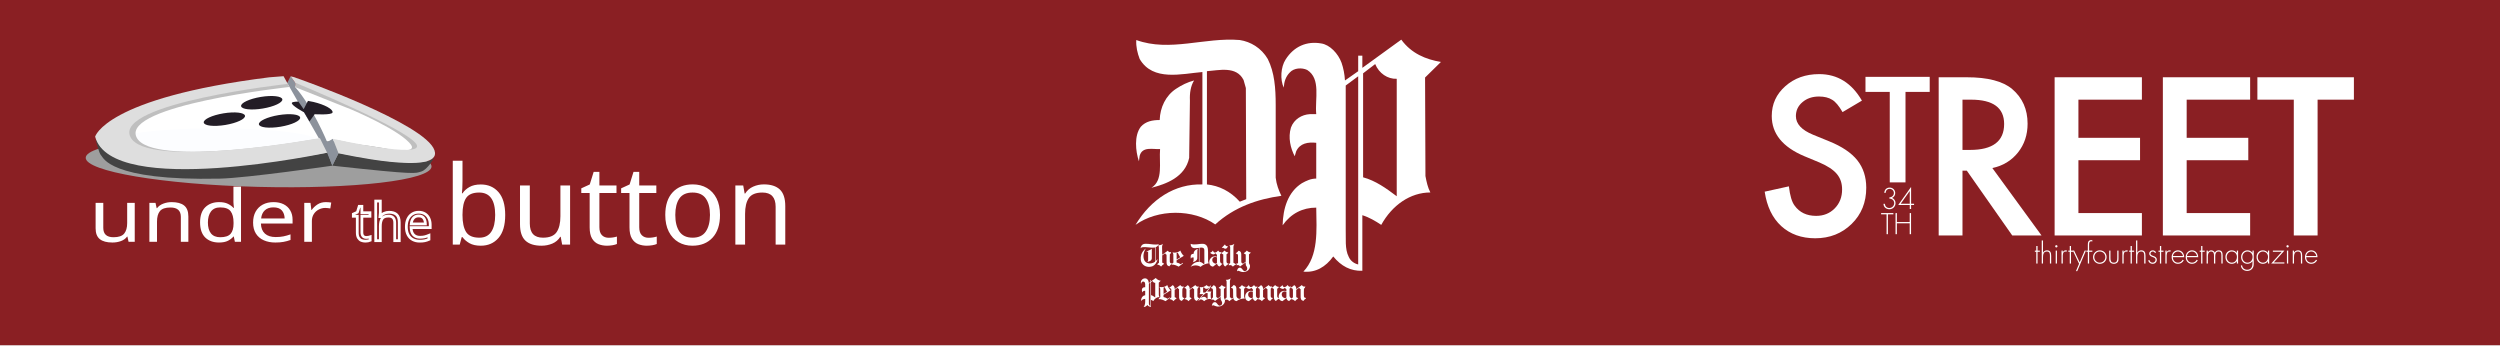
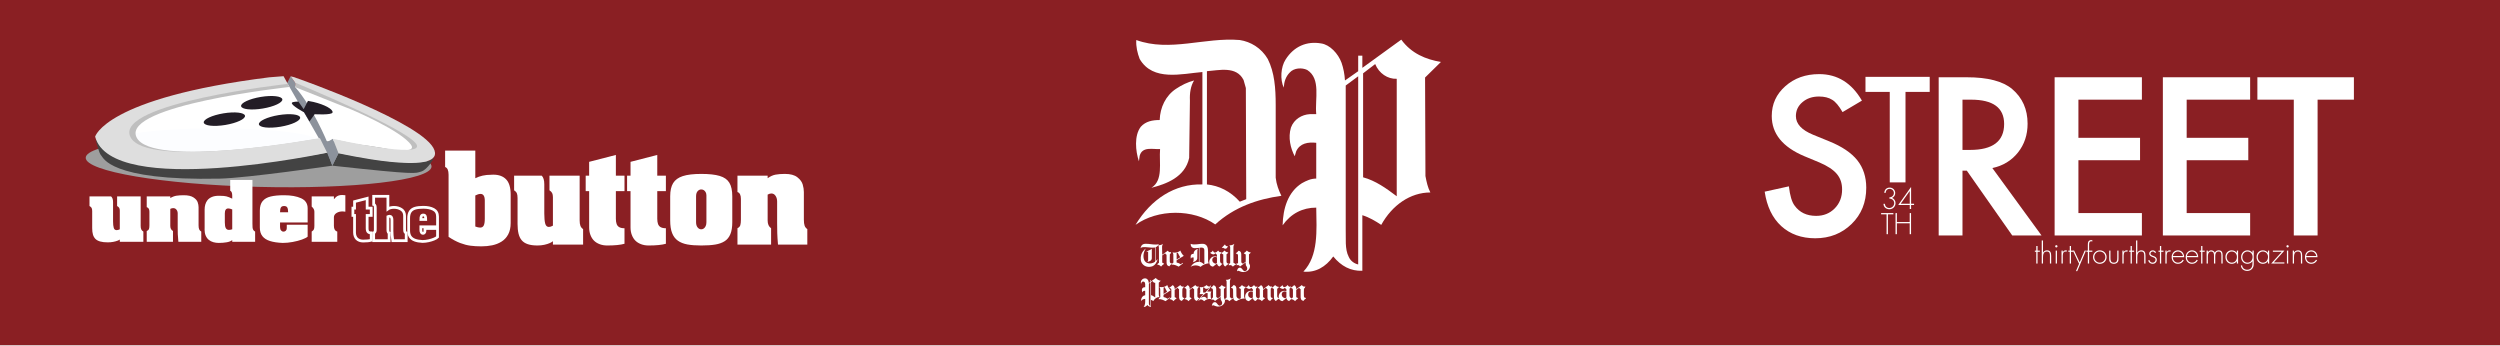
<svg xmlns="http://www.w3.org/2000/svg" xmlns:xlink="http://www.w3.org/1999/xlink" version="1.1" x="0px" y="0px" width="900px" height="124.282px" viewBox="0 0 900 124.282" enable-background="new 0 0 900 124.282" xml:space="preserve">
  <g id="Layer_2">
    <rect y="-0.782" fill="#8A1F23" width="900" height="125.063" />
  </g>
  <g id="Layer_1">
    <g>
      <g>
        <defs>
          <rect id="SVGID_1_" x="405.224" y="14.27" width="118.289" height="84.549" />
        </defs>
        <clipPath id="SVGID_2_">
          <use xlink:href="#SVGID_1_" overflow="visible" />
        </clipPath>
        <path clip-path="url(#SVGID_2_)" fill="#FFFFFF" d="M459.252,63.972v-26.22c0-5.911-0.409-11.669-2.857-16.521     c-2.311-3.941-6.12-6.215-10.065-6.821c-12.65-1.059-25.163,4.397-37.271,0c-0.135,2.425,0.41,4.699,1.226,6.821     c4.76,8.185,15.234,5.305,22.58,4.698v40.465c-9.93-0.302-18.5,5.307-24.076,14.551c8.026-5.76,20.676-5.76,28.7-0.151     c6.802-6.214,15.098-9.093,23.805-10.306C460.339,68.52,459.523,66.396,459.252,63.972 M448.642,71.703l-2.312,0.908     c-3.4-3.789-7.482-5.759-11.834-6.215v-40.77c4.352-0.302,10.61-1.969,13.193,3.184l0.818,2.881l0.135,39.252V71.703z" />
        <path clip-path="url(#SVGID_2_)" fill="#FFFFFF" d="M429.872,28.962c-1.225,1.968-1.635,4.546-1.499,7.273l-0.272,20.612     c-1.496,6.974-8.297,9.397-13.601,10.762c4.354-2.728,2.721-8.942,3.127-13.944c-2.583,0.15-6.392-1.06-7.345,2.426l-0.271,1.97     c-1.224-3.637-1.769-9.244,0.68-12.429c1.769-1.968,4.215-2.424,6.801-2.424c0.135-4.547,2.176-8.792,5.848-11.217     C425.381,30.627,427.558,29.568,429.872,28.962" />
        <path clip-path="url(#SVGID_2_)" fill="#FFFFFF" d="M513.025,27.91l5.711-5.607c-5.439-0.91-10.609-3.03-14.283-8.032     l-14.008,10.155v-4.396h-1.496v5.608l-4.762,3.335c-0.133-2.274-0.545-4.395-1.225-6.365c-1.223-3.334-4.216-6.518-7.346-6.972     c-5.169-0.909-9.794,1.058-12.784,5.758c-1.77,2.727-2.04,7.276-0.68,10.154c0.135-2.121,0.68-3.939,2.176-5.456     c1.494-1.667,4.354-1.819,6.256-0.91c5.032,3.184,2.723,10.458,3.264,15.914h-2.311c-2.855,0.153-5.715,1.819-6.801,4.851     c-1.09,3.639-0.139,7.426,1.359,10.306l0.545-1.82c1.359-2.878,4.215-3.333,7.207-3.028v12.881c-1.903,0-3.535,0.758-5.166,1.667     c-5.035,3.184-6.803,9.094-6.938,15.157c2.993-4.242,7.21-6.366,12.104-6.366c0.135,8.335,0.817,17.277-4.623,23.04     c4.352,0.454,8.027-1.67,10.744-5.459c2.856,3.486,6.258,5.307,10.476,5.155V77.472c2.447,0.757,4.76,2.12,6.801,3.484     c3.945-7.122,10.473-11.668,17.684-11.668c-0.953-1.82-1.359-3.79-1.769-5.912L513.025,27.91z M488.949,95.205     c-1.36-0.305-2.722-1.213-3.4-2.73c-1.494-2.879-0.951-6.667-1.09-10.154V30.79l4.49-3.333V95.205z M502.824,70.651     c-3.809-2.879-7.619-5.607-12.107-6.82V26.396l4.352-3.334c1.361,3.334,4.49,5.456,7.756,5.304V70.651z" />
      </g>
      <g>
        <defs>
          <rect id="SVGID_3_" x="396.149" y="0.375" width="134.962" height="125.063" />
        </defs>
        <clipPath id="SVGID_4_">
          <use xlink:href="#SVGID_3_" overflow="visible" />
        </clipPath>
        <path clip-path="url(#SVGID_4_)" fill="#FFFFFF" d="M417.164,87.885c0-0.019,0.017-0.019,0.034-0.019     c-0.221,0.529-0.695,0.983-1.17,1.134v5.045l0.729-0.793c-0.187,1.114-0.983,2.286-1.967,2.626     c-1.187,0.396-2.578,0.208-3.442-0.793c-0.78-0.833-0.831-2.268-0.509-3.364c0.254-0.906,0.933-1.795,1.713-2.286     c-0.831,1.115-1.221,2.853-0.611,4.233c0.509,0.963,1.441,1.285,2.425,1.152c0.525-0.076,1.018-0.265,1.458-0.624v-5.083     c-1.492,0.188-2.9-0.247-4.409-0.133c-0.306,0.019-0.594,0.133-0.797,0.416c0.034-0.511,0.255-1.002,0.662-1.323     c0.559-0.416,1.339-0.302,2.034-0.284C414.586,87.866,415.909,88.264,417.164,87.885" />
        <path clip-path="url(#SVGID_4_)" fill="#FFFFFF" d="M441.731,88.632l0.271-0.075c-0.017,0.396-0.271,0.775-0.593,0.926     c-0.425,0.208-0.781-0.113-1.103-0.302c-0.136-0.02-0.237,0.037-0.322,0.131l-0.119-0.151l1.119-1.172     C441.103,88.292,441.375,88.651,441.731,88.632" />
        <path clip-path="url(#SVGID_4_)" fill="#FFFFFF" d="M444.037,88.792v5.801c0.271,0.057,0.493,0.227,0.662,0.474l0.458-0.247     l0.084,0.17c-0.458,0.302-0.983,0.567-1.406,1.002c-0.323-0.358-0.662-0.643-1.12-0.548l-0.373,0.094     c-0.018-0.303,0.152-0.642,0.44-0.793l0.084-0.037v-5.763c-0.034-0.246-0.135-0.454-0.287-0.644     c0.677,0.076,1.271-0.15,1.797-0.529C444.224,88.074,444.072,88.415,444.037,88.792" />
        <path clip-path="url(#SVGID_4_)" fill="#FFFFFF" d="M433.577,94.934l-0.289,0.112c-0.423-0.472-0.933-0.718-1.475-0.774v-5.083     c0.542-0.037,1.323-0.245,1.645,0.397l0.102,0.359l0.017,4.894V94.934z M434.899,93.97v-3.269c0-0.737-0.051-1.455-0.355-2.059     c-0.289-0.492-0.763-0.776-1.255-0.851c-1.577-0.132-3.137,0.548-4.646,0c-0.017,0.302,0.051,0.585,0.153,0.851     c0.594,1.02,1.899,0.661,2.815,0.585v5.045c-1.238-0.037-2.306,0.662-3.001,1.814c1.001-0.718,2.578-0.718,3.578-0.019     c0.848-0.776,1.882-1.134,2.968-1.286C435.035,94.537,434.934,94.272,434.899,93.97" />
        <path clip-path="url(#SVGID_4_)" fill="#FFFFFF" d="M414.652,93.063c-0.136,0.907-1.019,1.058-1.628,1.266     c0.187-0.189,0.271-0.435,0.305-0.699c0.017-1.04,0-2.078,0-3.099l-0.492,0.208v-0.245c0.627-0.227,1.221-0.548,1.815-0.907     V93.063z" />
        <path clip-path="url(#SVGID_4_)" fill="#FFFFFF" d="M431.236,89.605c-0.152,0.246-0.203,0.566-0.186,0.906l-0.035,2.571     c-0.186,0.869-1.035,1.171-1.696,1.342c0.543-0.341,0.34-1.116,0.391-1.74c-0.322,0.02-0.797-0.131-0.916,0.303l-0.034,0.246     c-0.153-0.454-0.221-1.153,0.085-1.55c0.22-0.246,0.525-0.303,0.848-0.303c0.017-0.566,0.271-1.096,0.729-1.399     C430.677,89.812,430.948,89.681,431.236,89.605" />
        <path clip-path="url(#SVGID_4_)" fill="#FFFFFF" d="M442.189,90.852c-0.118,0.302-0.373,0.566-0.645,0.681v2.646     c0.018,0.207,0.067,0.396,0.238,0.528c0.135,0.113,0.305,0.169,0.491,0.169v0.152c-0.423,0.226-0.814,0.567-1.186,0.925     c-0.391-0.208-0.662-0.643-0.695-1.096l-0.018-3.269c-0.271-0.093-0.508-0.227-0.712-0.453c0.407-0.208,0.797-0.548,1.136-0.945     C441.206,90.587,441.63,90.872,442.189,90.852" />
        <path clip-path="url(#SVGID_4_)" fill="#FFFFFF" d="M450.275,90.852c-0.118,0.302-0.372,0.566-0.645,0.681v3.004     c-0.017,0.51,0.458,0.793,0.374,1.323c0,0.718-0.458,1.361-1.017,1.7c-0.679,0.436-1.696,0.51-2.442,0.189     c-0.356-0.151-0.848-0.491-1.187-0.076l-0.05,0.057c0.034-0.51,0.22-1.096,0.712-1.323c0.288-0.095,0.644-0.075,0.881,0.151     c0.441,0.378,0.729,1.208,1.374,1.039c0.271-0.057,0.542-0.246,0.645-0.529c0.254-0.586-0.103-1.096-0.39-1.53     c-0.085-0.34-0.068-0.718-0.085-1.096l-2.052,1.511c-0.102-0.208-0.322-0.454-0.542-0.51c-0.237-0.057-0.475,0-0.695,0.075     c0-0.376,0.255-0.718,0.542-0.869l-0.017-2.703c0-0.226-0.118-0.452-0.305-0.566c-0.136-0.056-0.288-0.075-0.441-0.075v-0.152     c0.34-0.208,0.661-0.528,0.933-0.887c0.339,0.056,0.729,0.265,0.882,0.661l0.102,0.491l0.017,3.081     c0.221,0.056,0.441,0.265,0.542,0.491l1.052-0.774v-2.626c-0.271-0.076-0.509-0.227-0.713-0.453     c0.391-0.208,0.781-0.529,1.12-0.945C449.275,90.587,449.716,90.872,450.275,90.852" />
        <path clip-path="url(#SVGID_4_)" fill="#FFFFFF" d="M423.589,91.079l0.407-0.113c0.271,0.547,0.543,1.114,0.882,1.644     l-1.289,0.793V91.079z M425.047,95.123c-0.458-0.303-0.933-0.529-1.475-0.624v-0.793l2.595-1.605     c-0.611-0.529-0.983-1.228-1.255-1.909c-0.763,0.718-1.814,0.888-2.815,0.681c0.187,0.208,0.271,0.453,0.305,0.717l0.017,2.967     c-0.271,0.113-0.542,0.434-0.662,0.718c0.968-0.094,1.764,0.32,2.561,0.718l1.56-1.171c-0.034-0.075-0.05-0.151-0.118-0.207     C425.539,94.801,425.284,94.953,425.047,95.123" />
        <path clip-path="url(#SVGID_4_)" fill="#FFFFFF" d="M438.104,94.65c-0.221,0.17-0.458,0.397-0.712,0.208     c-0.408-0.132-0.866-0.473-0.95-0.983c-0.067-0.396,0-0.792,0.272-1.076c0.339-0.378,0.982-0.435,1.39-0.114V94.65z      M439.495,94.688c-0.17-0.17-0.238-0.417-0.272-0.662v-2.53c0.307-0.171,0.476-0.511,0.561-0.852     c-0.17,0.113-0.374,0.189-0.611,0.151c-0.254-0.075-0.458-0.377-0.627-0.604c-0.339,0.378-0.696,0.718-1.17,0.736     c-0.39,0.057-0.61-0.416-0.746-0.736c-0.238,0.453-0.645,0.681-1.018,0.831c0.289,0.246,0.611,0.417,0.949,0.53     c0.408,0.113,0.747-0.076,1.001-0.416c0.102,0.245,0.338,0.453,0.542,0.566v0.757c-0.136-0.076-0.288-0.133-0.441-0.171     c-0.831-0.094-1.646,0.227-2.085,1.058c-0.306,0.529-0.323,1.399-0.035,1.946c0.271,0.454,0.695,0.624,1.137,0.699l1.441-1.114     l0.136,0.396c0.152,0.36,0.491,0.643,0.864,0.643l0.967-0.963C439.867,94.915,439.664,94.857,439.495,94.688" />
        <path clip-path="url(#SVGID_4_)" fill="#FFFFFF" d="M421.282,90.799c0.117,0,0.218-0.074,0.335-0.112     c-0.017,0.336-0.184,0.672-0.469,0.84c-0.05,0.858-0.034,1.792-0.017,2.669c0,0.224,0.118,0.448,0.318,0.56     c0.117,0.056,0.268,0.074,0.418,0.074v0.149c-0.335,0.225-0.687,0.542-0.921,0.916c-0.336-0.094-0.705-0.28-0.854-0.671     l-0.118-0.486l-0.017-3.043c-0.218-0.056-0.402-0.298-0.52-0.504l-1.038,0.766v2.594c0.251,0.112,0.502,0.206,0.704,0.449     c-0.403,0.205-0.788,0.56-1.124,0.97c-0.385-0.43-0.854-0.691-1.39-0.691c0.117-0.279,0.369-0.561,0.637-0.672v-2.613     c-0.018-0.188,0.04-2.831-0.038-3.127c-0.076-0.292-0.222-0.568-0.222-0.568c0.375,0.003,1.333-0.136,1.685-0.51     c-0.137,0.314-0.34,0.716-0.306,1.2l0.055,2.725l2.009-1.475C420.594,90.556,420.914,90.818,421.282,90.799" />
        <path clip-path="url(#SVGID_4_)" fill="#FFFFFF" d="M442.768,101.219v5.8c0.254,0.056,0.474,0.227,0.644,0.473l0.458-0.246     l0.102,0.17c-0.475,0.303-0.983,0.567-1.424,1.001c-0.305-0.358-0.662-0.643-1.119-0.547l-0.373,0.094     c-0.017-0.302,0.169-0.643,0.44-0.793l0.102-0.037l-0.017-5.765c-0.017-0.245-0.136-0.453-0.288-0.642     c0.678,0.076,1.271-0.151,1.797-0.529C442.938,100.5,442.785,100.839,442.768,101.219" />
        <path clip-path="url(#SVGID_4_)" fill="#FFFFFF" d="M415.883,107.095c-0.474-0.359-0.949-0.699-1.51-0.851v-4.667l0.543-0.415     c0.169,0.415,0.56,0.679,0.967,0.661V107.095z M414.154,110.155c-0.169-0.037-0.339-0.15-0.423-0.34     c-0.187-0.359-0.12-0.832-0.136-1.265v-6.425l0.56-0.416V110.155z M417.155,101.766l0.712-0.699     c-0.678-0.114-1.322-0.377-1.78-1.001l-1.747,1.266v-0.548h-0.187v0.699l-0.594,0.417c-0.017-0.284-0.067-0.549-0.152-0.793     c-0.153-0.416-0.527-0.813-0.917-0.869c-0.644-0.114-1.22,0.131-1.594,0.717c-0.219,0.341-0.254,0.908-0.084,1.267     c0.017-0.264,0.084-0.491,0.271-0.68c0.187-0.208,0.542-0.228,0.78-0.113c0.627,0.396,0.34,1.304,0.407,1.983h-0.288     c-0.356,0.02-0.712,0.227-0.848,0.605c-0.136,0.453-0.017,0.925,0.17,1.285l0.067-0.227c0.169-0.359,0.525-0.416,0.899-0.379     v1.607c-0.237,0-0.441,0.095-0.645,0.208c-0.628,0.397-0.848,1.133-0.864,1.89c0.373-0.529,0.898-0.793,1.509-0.793     c0.017,1.04,0.102,2.153-0.577,2.873c0.543,0.057,1.001-0.208,1.34-0.682c0.357,0.435,0.78,0.662,1.306,0.643v-2.494     c0.305,0.094,0.594,0.265,0.848,0.435c0.492-0.888,1.306-1.455,2.205-1.455c-0.12-0.227-0.169-0.473-0.221-0.738L417.155,101.766     z" />
        <path clip-path="url(#SVGID_4_)" fill="#FFFFFF" d="M425.799,103.183c0.119,0,0.221-0.075,0.339-0.113     c-0.017,0.34-0.187,0.681-0.475,0.851c-0.051,0.869-0.033,1.812-0.017,2.701c0,0.228,0.118,0.454,0.323,0.567     c0.118,0.057,0.27,0.076,0.423,0.076v0.151c-0.339,0.228-0.695,0.548-0.933,0.927c-0.339-0.095-0.713-0.283-0.864-0.681     l-0.12-0.491l-0.017-3.08c-0.221-0.057-0.406-0.302-0.526-0.51l-1.052,0.774v2.626c0.254,0.114,0.509,0.208,0.712,0.454     c-0.407,0.208-0.797,0.567-1.136,0.982c-0.39-0.435-0.864-0.699-1.407-0.699c0.119-0.283,0.372-0.567,0.644-0.68v-2.646     c-0.018-0.189-0.068-0.359-0.187-0.51c-0.153-0.132-0.355-0.17-0.526-0.189v-0.151c0.407-0.227,0.798-0.51,1.154-0.889     c0.407,0.132,0.712,0.644,0.746,1.135v0.32l2.036-1.492C425.104,102.938,425.426,103.202,425.799,103.183" />
        <path clip-path="url(#SVGID_4_)" fill="#FFFFFF" d="M431.209,103.183c0.136,0,0.238-0.075,0.356-0.113     c-0.034,0.34-0.204,0.681-0.492,0.851c-0.034,0.869-0.034,1.812-0.017,2.701c0.017,0.228,0.118,0.454,0.322,0.567     c0.119,0.057,0.271,0.076,0.441,0.076v0.151c-0.355,0.228-0.695,0.548-0.95,0.927c-0.339-0.095-0.712-0.283-0.865-0.681     l-0.119-0.491v-3.08c-0.237-0.057-0.424-0.302-0.542-0.51l-1.052,0.774v2.626c0.255,0.114,0.509,0.208,0.712,0.454     c-0.407,0.208-0.797,0.567-1.136,0.982c-0.39-0.435-0.848-0.699-1.39-0.699c0.102-0.283,0.374-0.567,0.627-0.68v-2.646     c0-0.189-0.067-0.359-0.186-0.51c-0.153-0.132-0.355-0.17-0.526-0.189v-0.151c0.407-0.227,0.797-0.51,1.153-0.889     c0.407,0.132,0.712,0.644,0.746,1.135v0.32l2.052-1.492C430.53,102.938,430.835,103.202,431.209,103.183" />
        <path clip-path="url(#SVGID_4_)" fill="#FFFFFF" d="M441.261,103.278c-0.118,0.302-0.39,0.566-0.645,0.68v3.004     c-0.017,0.51,0.441,0.793,0.373,1.322c-0.017,0.718-0.475,1.362-1.034,1.702c-0.662,0.434-1.68,0.51-2.425,0.188     c-0.356-0.151-0.866-0.491-1.205-0.076l-0.051,0.057c0.033-0.51,0.22-1.096,0.713-1.322c0.287-0.095,0.644-0.076,0.88,0.15     c0.441,0.378,0.729,1.209,1.392,1.04c0.254-0.057,0.525-0.245,0.643-0.529c0.238-0.585-0.102-1.096-0.389-1.53     c-0.084-0.34-0.084-0.718-0.084-1.095l-2.053,1.511c-0.118-0.208-0.321-0.453-0.542-0.51c-0.254-0.057-0.492,0-0.695,0.075     c-0.017-0.377,0.238-0.719,0.542-0.87l-0.017-2.701c-0.017-0.228-0.118-0.453-0.322-0.567c-0.136-0.058-0.288-0.075-0.424-0.075     v-0.152c0.34-0.208,0.662-0.529,0.916-0.888c0.357,0.056,0.729,0.265,0.881,0.661l0.12,0.491l0.017,3.08     c0.22,0.057,0.424,0.265,0.542,0.491l1.035-0.774v-2.628c-0.271-0.075-0.51-0.225-0.713-0.452     c0.407-0.208,0.797-0.529,1.136-0.945C440.243,103.013,440.701,103.297,441.261,103.278" />
        <path clip-path="url(#SVGID_4_)" fill="#FFFFFF" d="M444.97,103.278l0.118,0.472l0.034,2.778c0,0.453,0.373,0.831,0.729,0.963     c0.254,0.284,0.559-0.019,0.831-0.075v-3.402c-0.272-0.075-0.509-0.225-0.713-0.452c0.408-0.208,0.798-0.529,1.137-0.945     c0.39,0.396,0.848,0.681,1.408,0.661c-0.119,0.302-0.391,0.566-0.645,0.68v2.721c0.017,0.283,0.085,0.566,0.289,0.774     c-1.12,0.019-2.155,0.283-3.019,0.963c-0.408-0.093-0.814-0.264-1.035-0.699c-0.17-0.416-0.204-0.888-0.17-1.379l-0.033-2.097     c-0.034-0.208-0.102-0.397-0.271-0.492c-0.152-0.076-0.305-0.113-0.458-0.113v-0.133c0.34-0.207,0.661-0.528,0.917-0.887     C444.445,102.673,444.818,102.863,444.97,103.278" />
        <path clip-path="url(#SVGID_4_)" fill="#FFFFFF" d="M457.617,103.183c0.118,0,0.22-0.075,0.338-0.113     c-0.017,0.34-0.187,0.681-0.491,0.851c-0.033,0.869-0.018,1.812,0,2.701c0,0.228,0.103,0.454,0.305,0.567     c0.137,0.057,0.289,0.076,0.441,0.076v0.151c-0.34,0.228-0.695,0.548-0.933,0.927c-0.355-0.095-0.729-0.283-0.882-0.681     l-0.102-0.491l-0.017-3.08c-0.237-0.057-0.407-0.302-0.526-0.51l-1.051,0.774v2.626c0.236,0.114,0.49,0.208,0.712,0.454     c-0.425,0.208-0.813,0.567-1.136,0.982c-0.391-0.435-0.865-0.699-1.408-0.699c0.119-0.283,0.373-0.567,0.645-0.68v-2.646     c-0.017-0.189-0.068-0.359-0.187-0.51c-0.169-0.132-0.356-0.17-0.542-0.189v-0.151c0.406-0.227,0.812-0.51,1.17-0.889     c0.406,0.132,0.713,0.644,0.746,1.135v0.32l2.035-1.492C456.922,102.938,457.243,103.202,457.617,103.183" />
        <path clip-path="url(#SVGID_4_)" fill="#FFFFFF" d="M460.43,103.278c-0.119,0.302-0.391,0.566-0.646,0.68v2.646     c0.018,0.207,0.068,0.396,0.221,0.529c0.153,0.112,0.322,0.169,0.51,0.169v0.151c-0.441,0.227-0.831,0.566-1.204,0.926     c-0.373-0.208-0.662-0.643-0.679-1.096l-0.033-3.27c-0.255-0.093-0.492-0.225-0.695-0.452c0.39-0.208,0.779-0.549,1.136-0.945     C459.429,103.013,459.87,103.297,460.43,103.278" />
        <path clip-path="url(#SVGID_4_)" fill="#FFFFFF" d="M469.562,103.183c0.118,0,0.22-0.075,0.339-0.113     c-0.018,0.34-0.187,0.681-0.476,0.851c-0.051,0.869-0.033,1.812-0.018,2.701c0,0.228,0.119,0.454,0.322,0.567     c0.119,0.057,0.273,0.076,0.426,0.076v0.151c-0.34,0.228-0.695,0.548-0.934,0.927c-0.338-0.095-0.712-0.283-0.864-0.681     l-0.119-0.491l-0.017-3.08c-0.221-0.057-0.407-0.302-0.526-0.51l-1.051,0.774v2.626c0.255,0.114,0.508,0.208,0.712,0.454     c-0.406,0.208-0.814,0.567-1.137,0.982c-0.389-0.435-0.864-0.699-1.406-0.699c0.117-0.283,0.373-0.567,0.645-0.68v-2.646     c-0.018-0.189-0.068-0.359-0.187-0.51c-0.153-0.132-0.356-0.17-0.526-0.189v-0.151c0.406-0.227,0.798-0.51,1.152-0.889     c0.407,0.132,0.713,0.644,0.747,1.135v0.32l2.034-1.492C468.866,102.938,469.188,103.202,469.562,103.183" />
        <path clip-path="url(#SVGID_4_)" fill="#FFFFFF" d="M418.883,103.505l0.407-0.114c0.271,0.548,0.542,1.115,0.865,1.644     l-1.272,0.793V103.505z M420.342,107.548c-0.458-0.302-0.95-0.529-1.476-0.624v-0.794l2.577-1.605     c-0.593-0.529-0.966-1.228-1.238-1.909c-0.763,0.718-1.831,0.889-2.831,0.681c0.185,0.208,0.271,0.453,0.305,0.718l0.033,2.967     c-0.288,0.112-0.543,0.434-0.661,0.717c0.95-0.094,1.748,0.321,2.544,0.718l1.577-1.171c-0.034-0.075-0.068-0.151-0.119-0.208     C420.815,107.227,420.579,107.378,420.342,107.548" />
        <path clip-path="url(#SVGID_4_)" fill="#FFFFFF" d="M451.022,107.075c-0.238,0.17-0.458,0.398-0.713,0.208     c-0.407-0.132-0.881-0.473-0.949-0.983c-0.069-0.397,0-0.793,0.27-1.076c0.339-0.379,0.984-0.435,1.392-0.114V107.075z      M452.413,107.114c-0.188-0.17-0.254-0.416-0.271-0.662v-2.532c0.288-0.169,0.475-0.51,0.56-0.849     c-0.187,0.112-0.39,0.188-0.611,0.15c-0.271-0.075-0.474-0.377-0.627-0.604c-0.338,0.377-0.712,0.718-1.17,0.736     c-0.39,0.057-0.61-0.416-0.746-0.736c-0.237,0.454-0.644,0.681-1.018,0.831c0.289,0.246,0.61,0.417,0.95,0.529     c0.407,0.114,0.747-0.075,1-0.415c0.102,0.246,0.322,0.454,0.543,0.566v0.756c-0.136-0.076-0.289-0.132-0.442-0.17     c-0.83-0.094-1.644,0.227-2.086,1.058c-0.305,0.529-0.321,1.399-0.033,1.947c0.255,0.454,0.695,0.624,1.136,0.699l1.441-1.114     l0.136,0.396c0.152,0.358,0.492,0.643,0.864,0.643l0.968-0.964C452.785,107.34,452.565,107.284,452.413,107.114" />
        <path clip-path="url(#SVGID_4_)" fill="#FFFFFF" d="M463.104,107.075c-0.221,0.17-0.457,0.398-0.713,0.208     c-0.406-0.132-0.864-0.473-0.932-0.983c-0.086-0.397-0.018-0.793,0.254-1.076c0.34-0.379,0.983-0.435,1.391-0.114V107.075z      M464.495,107.114c-0.17-0.17-0.237-0.416-0.271-0.662v-2.532c0.306-0.169,0.475-0.51,0.561-0.849     c-0.171,0.112-0.375,0.188-0.611,0.15c-0.255-0.075-0.458-0.377-0.627-0.604c-0.34,0.377-0.695,0.718-1.17,0.736     c-0.391,0.057-0.611-0.416-0.746-0.736c-0.238,0.454-0.645,0.681-1.018,0.831c0.288,0.246,0.609,0.417,0.949,0.529     c0.406,0.114,0.746-0.075,1-0.415c0.102,0.246,0.34,0.454,0.543,0.566v0.756c-0.136-0.076-0.288-0.132-0.441-0.17     c-0.865-0.113-1.713,0.264-2.119,1.152c-0.288,0.511-0.271,1.343,0,1.853c0.271,0.454,0.695,0.624,1.137,0.699l1.441-1.114     l0.135,0.396c0.152,0.358,0.492,0.643,0.865,0.643l0.966-0.964C464.868,107.34,464.664,107.284,464.495,107.114" />
        <path clip-path="url(#SVGID_4_)" fill="#FFFFFF" d="M434.75,107.492l-0.253,0.095c-0.187-0.378-0.543-0.682-0.916-0.737     c-0.526-0.057-0.917,0.226-1.339,0.415c0.542-0.641,1.186-1.265,1.848-1.757h0.661V107.492z M433.123,105.318v-1.813l0.304-0.058     c0.29,0.359,0.646,0.624,1.104,0.529c0.373-0.075,0.695-0.321,0.983-0.604c-0.423,0.699-1,1.341-1.594,1.927     C433.667,105.337,433.394,105.318,433.123,105.318 M436.107,104.96l-1.509-0.02c0.56-0.623,1.085-1.266,1.356-2.021     c0.084-0.094-0.017-0.17-0.084-0.208c-0.084,0.17-0.203,0.359-0.373,0.415c-0.458,0.114-0.814-0.189-1.119-0.51     c-0.695,0.624-1.594,0.944-2.544,0.736c0.136,0.169,0.204,0.379,0.238,0.586c-0.017,0.661,0.152,1.455-0.238,1.946l1.391,0.019     c-0.662,0.644-1.339,1.38-1.747,2.192c-0.118,0.132,0.085,0.132,0.136,0.189c0.102-0.17,0.288-0.397,0.475-0.473     c0.559-0.151,0.983,0.284,1.425,0.604c0.695-0.699,1.645-0.944,2.594-0.699c-0.118-0.208-0.22-0.435-0.237-0.699     C435.904,106.338,435.684,105.489,436.107,104.96" />
      </g>
    </g>
    <g>
      <path fill="#FFFFFF" d="M670.294,36.222l-6.977,4.134c-1.306-2.264-2.549-3.74-3.73-4.429c-1.229-0.788-2.816-1.181-4.762-1.181    c-2.386,0-4.366,0.677-5.942,2.032c-1.574,1.329-2.361,3.003-2.361,5.021c0,2.783,2.072,5.024,6.221,6.721l5.702,2.325    c4.64,1.872,8.035,4.157,10.184,6.851c2.146,2.696,3.221,6,3.221,9.914c0,5.245-1.753,9.576-5.253,12.999    c-3.524,3.447-7.896,5.17-13.113,5.17c-4.947,0-9.032-1.467-12.256-4.402c-3.175-2.934-5.156-7.059-5.944-12.375l8.713-1.92    c0.394,3.348,1.082,5.66,2.067,6.94c1.771,2.461,4.354,3.692,7.753,3.692c2.682,0,4.909-0.896,6.68-2.692    c1.771-1.793,2.658-4.068,2.658-6.822c0-1.106-0.155-2.121-0.462-3.042c-0.309-0.922-0.788-1.768-1.439-2.544    c-0.653-0.773-1.496-1.499-2.53-2.175c-1.033-0.676-2.264-1.321-3.69-1.935l-5.502-2.288c-7.802-3.292-11.702-8.11-11.702-14.453    c0-4.277,1.625-7.854,4.878-10.731c3.257-2.899,7.321-4.351,12.195-4.351C661.471,26.68,666.602,29.862,670.294,36.222" />
      <path fill="#FFFFFF" d="M706.494,53.97h2.741c8.169,0,12.254-3.114,12.254-9.342c0-5.832-3.975-8.749-11.921-8.749h-3.074V53.97z     M717.247,60.497l17.705,24.272h-10.544l-16.356-23.331h-1.558v23.331h-8.568V27.815h10.104c7.546,0,12.997,1.416,16.353,4.242    c3.699,3.148,5.55,7.304,5.55,12.467c0,4.035-1.165,7.502-3.486,10.403C724.121,57.83,721.056,59.687,717.247,60.497" />
      <rect x="635.282" y="26.68" fill="none" width="212.121" height="70.922" />
      <polygon fill="#FFFFFF" points="771.082,35.879 748.231,35.879 748.231,49.614 770.417,49.614 770.417,57.678 748.231,57.678     748.231,76.705 771.082,76.705 771.082,84.77 739.663,84.77 739.663,27.814 771.082,27.814   " />
      <polygon fill="#FFFFFF" points="810.05,35.879 787.2,35.879 787.2,49.614 809.385,49.614 809.385,57.678 787.2,57.678     787.2,76.705 810.05,76.705 810.05,84.77 778.632,84.77 778.632,27.814 810.05,27.814   " />
      <polygon fill="#FFFFFF" points="812.659,27.815 812.659,35.879 825.765,35.879 825.765,84.769 834.333,84.769 834.333,35.879     847.403,35.879 847.403,27.815   " />
      <polygon fill="#FFFFFF" points="685.981,33.085 685.981,65.658 680.311,65.658 680.311,33.085 671.575,33.085 671.575,27.667     694.694,27.667 694.694,33.085   " />
      <path fill="#FFFFFF" d="M680.185,71.05c0.897-0.02,1.613-0.655,1.613-1.583c0-0.826-0.686-1.481-1.502-1.481    c-0.878,0-1.422,0.575-1.473,1.441h-0.482c0.079-1.149,0.785-1.895,1.965-1.895c1.089,0,1.976,0.856,1.976,1.956    c0,0.776-0.434,1.452-1.139,1.764c0.766,0.292,1.25,1.048,1.25,1.845c0,1.26-0.959,2.238-2.229,2.238    c-1.138,0-2.117-0.796-2.106-1.966h0.483c0.08,0.877,0.686,1.512,1.613,1.512c0.958,0,1.754-0.806,1.754-1.753    c0-0.988-0.775-1.624-1.724-1.624V71.05z" />
      <rect x="635.282" y="26.68" fill="none" width="212.121" height="70.922" />
      <path fill="#FFFFFF" d="M687.513,68.843h-0.061l-3.154,4.436v0.061h3.215V68.843z M689.065,73.339v0.454h-1.068v1.441h-0.484    v-1.441h-4.103v-0.062l4.526-6.359h0.061v5.967H689.065z" />
      <polygon fill="#FFFFFF" points="679.65,84.307 679.166,84.307 679.166,77.16 677.2,77.16 677.2,76.706 681.615,76.706     681.615,77.16 679.65,77.16   " />
      <polygon fill="#FFFFFF" points="687.493,79.932 687.493,76.706 687.977,76.706 687.977,84.307 687.493,84.307 687.493,80.386     682.876,80.386 682.876,84.307 682.393,84.307 682.393,76.706 682.876,76.706 682.876,79.932   " />
      <polygon fill="#FFFFFF" points="733.52,94.88 733.063,94.88 733.063,90.646 732.549,90.646 732.549,90.223 733.063,90.223     733.063,88.56 733.52,88.56 733.52,90.223 734.339,90.223 734.339,90.646 733.52,90.646   " />
      <path fill="#FFFFFF" d="M735.481,86.563v4.385h0.021c0.272-0.514,0.777-0.826,1.385-0.826c1.203,0,1.537,0.746,1.537,1.946v2.812    h-0.454v-2.812c0-0.837-0.102-1.522-1.123-1.522c-1.174,0-1.365,1.089-1.365,2.037v2.298h-0.455v-8.316H735.481z" />
      <path fill="#FFFFFF" d="M740.509,94.88h-0.456v-4.657h0.456V94.88z M740.7,88.67c0,0.232-0.183,0.414-0.415,0.414    s-0.416-0.182-0.416-0.414c0-0.222,0.184-0.415,0.416-0.415S740.7,88.448,740.7,88.67" />
      <path fill="#FFFFFF" d="M742.603,90.828h0.021c0.182-0.424,0.515-0.706,1.01-0.706c0.183,0,0.334,0.04,0.496,0.11l-0.243,0.404    c-0.111-0.06-0.201-0.091-0.323-0.091c-1.022,0-0.961,1.271-0.961,1.955v2.379h-0.455v-4.657h0.455V90.828z" />
      <rect x="635.282" y="26.68" fill="none" width="212.121" height="70.922" />
      <polygon fill="#FFFFFF" points="745.563,94.88 745.108,94.88 745.108,90.646 744.594,90.646 744.594,90.223 745.108,90.223     745.108,88.56 745.563,88.56 745.563,90.223 746.384,90.223 746.384,90.646 745.563,90.646   " />
      <polygon fill="#FFFFFF" points="750.479,90.223 748.688,94.437 746.696,90.223 746.221,90.223 748.466,94.96 747.344,97.602     747.809,97.602 750.944,90.223   " />
      <path fill="#FFFFFF" d="M752.078,94.88h-0.456v-4.234h-0.516v-0.423h0.516v-2.087c0-0.343,0.01-0.836,0.183-1.14    c0.211-0.372,0.616-0.563,1.041-0.563c0.143,0,0.274,0.02,0.404,0.071v0.412c-0.12-0.02-0.243-0.059-0.373-0.059    c-0.79,0-0.799,0.786-0.799,1.371v1.996h1.172v0.423h-1.172V94.88z" />
      <path fill="#FFFFFF" d="M753.947,92.562c0,1.057,0.84,1.995,1.943,1.995c1.142,0,2.031-0.866,2.031-1.995    c0-1.151-0.878-2.017-2.031-2.017C754.777,90.545,753.947,91.483,753.947,92.562 M758.379,92.552c0,1.38-1.082,2.429-2.458,2.429    c-1.346,0-2.428-1.099-2.428-2.418c0-1.342,1.071-2.44,2.428-2.44C757.297,90.122,758.379,91.171,758.379,92.552" />
      <path fill="#FFFFFF" d="M762.667,90.223v2.792c0,0.474,0.011,0.947-0.283,1.341c-0.323,0.423-0.868,0.624-1.396,0.624    c-0.524,0-1.07-0.201-1.396-0.624c-0.293-0.394-0.282-0.867-0.282-1.341v-2.792h0.456v2.631c0,0.896,0.101,1.703,1.222,1.703    c1.123,0,1.227-0.807,1.227-1.703v-2.631H762.667z" />
      <path fill="#FFFFFF" d="M764.51,90.828h0.021c0.182-0.424,0.515-0.706,1.011-0.706c0.182,0,0.333,0.04,0.495,0.11l-0.241,0.404    c-0.113-0.06-0.205-0.091-0.324-0.091c-1.023,0-0.961,1.271-0.961,1.955v2.379h-0.457v-4.657h0.457V90.828z" />
      <rect x="635.282" y="26.68" fill="none" width="212.121" height="70.922" />
      <polygon fill="#FFFFFF" points="767.469,94.88 767.014,94.88 767.014,90.646 766.499,90.646 766.499,90.223 767.014,90.223     767.014,88.56 767.469,88.56 767.469,90.223 768.29,90.223 768.29,90.646 767.469,90.646   " />
      <path fill="#FFFFFF" d="M769.433,86.563v4.385h0.02c0.274-0.514,0.777-0.826,1.385-0.826c1.205,0,1.539,0.746,1.539,1.946v2.812    h-0.457v-2.812c0-0.837-0.1-1.522-1.121-1.522c-1.175,0-1.365,1.089-1.365,2.037v2.298h-0.456v-8.316H769.433z" />
      <path fill="#FFFFFF" d="M775.793,91.07c-0.149-0.323-0.455-0.524-0.818-0.524c-0.394,0-0.799,0.322-0.799,0.726    c0,1.12,2.275,0.575,2.275,2.258c0,0.857-0.667,1.451-1.507,1.451c-0.779,0-1.415-0.474-1.609-1.23l0.445-0.14    c0.172,0.554,0.547,0.947,1.164,0.947c0.589,0,1.053-0.464,1.053-1.049c0-0.573-0.445-0.756-0.912-0.917    c-0.637-0.232-1.365-0.504-1.365-1.29c0-0.707,0.598-1.18,1.274-1.18c0.476,0,0.991,0.312,1.195,0.746L775.793,91.07z" />
      <rect x="635.282" y="26.68" fill="none" width="212.121" height="70.922" />
      <polygon fill="#FFFFFF" points="778.029,94.88 777.574,94.88 777.574,90.646 777.059,90.646 777.059,90.223 777.574,90.223     777.574,88.56 778.029,88.56 778.029,90.223 778.849,90.223 778.849,90.646 778.029,90.646   " />
      <path fill="#FFFFFF" d="M779.993,90.828h0.021c0.181-0.424,0.515-0.706,1.011-0.706c0.182,0,0.332,0.04,0.495,0.11l-0.243,0.404    c-0.111-0.06-0.202-0.091-0.324-0.091c-1.02,0-0.959,1.271-0.959,1.955v2.379h-0.457v-4.657h0.457V90.828z" />
      <path fill="#FFFFFF" d="M794.833,90.807h0.019c0.212-0.433,0.678-0.684,1.174-0.684c0.596,0,1.071,0.302,1.314,0.846    c0.253-0.554,0.768-0.846,1.365-0.846c1.203,0,1.445,0.815,1.445,1.833v2.924h-0.454v-2.983c0-0.716-0.111-1.351-1.003-1.351    c-0.969,0-1.202,0.847-1.202,1.653v2.682h-0.455v-2.872c0-0.727-0.131-1.463-1.041-1.463c-0.982,0-1.162,1.018-1.162,1.773v2.561    h-0.457v-4.657h0.457V90.807z" />
      <path fill="#FFFFFF" d="M801.609,92.521c0,1.068,0.708,2.036,1.841,2.036c1.192,0,1.839-0.968,1.839-2.086    c0-1.079-0.738-1.926-1.871-1.926C802.346,90.545,801.609,91.513,801.609,92.521 M805.715,94.88h-0.454v-0.837h-0.021    c-0.344,0.595-1.093,0.937-1.78,0.937c-1.415,0-2.307-1.099-2.307-2.459c0-1.362,0.881-2.399,2.286-2.399    c0.719,0,1.406,0.323,1.801,0.907h0.021v-0.806h0.454V94.88z" />
      <path fill="#FFFFFF" d="M807.242,92.521c0,1.068,0.707,2.036,1.841,2.036c1.193,0,1.84-0.968,1.84-2.086    c0-1.08-0.737-1.926-1.87-1.926C807.979,90.545,807.242,91.513,807.242,92.521 M811.349,94.658c0,0.716-0.02,1.361-0.465,1.976    c-0.437,0.595-1.124,0.897-1.861,0.897c-1.225,0-2.235-0.716-2.307-1.996h0.455c0.051,0.968,0.869,1.572,1.81,1.572    c0.587,0,1.156-0.201,1.498-0.695c0.364-0.535,0.415-1.14,0.415-1.766v-0.574h-0.021c-0.415,0.555-1.112,0.908-1.819,0.908    c-1.356,0-2.266-1.139-2.266-2.44c0-1.34,0.96-2.417,2.325-2.417c0.761,0,1.327,0.322,1.76,0.906h0.021v-0.806h0.455V94.658z" />
      <path fill="#FFFFFF" d="M812.803,92.521c0,1.068,0.71,2.036,1.844,2.036c1.194,0,1.838-0.968,1.838-2.086    c0-1.079-0.735-1.926-1.868-1.926C813.542,90.545,812.803,91.513,812.803,92.521 M816.911,94.88h-0.455v-0.837h-0.021    c-0.344,0.595-1.094,0.937-1.78,0.937c-1.415,0-2.307-1.099-2.307-2.459c0-1.362,0.882-2.399,2.287-2.399    c0.718,0,1.406,0.323,1.8,0.907h0.021v-0.806h0.455V94.88z" />
      <rect x="635.282" y="26.68" fill="none" width="212.121" height="70.922" />
      <polygon fill="#FFFFFF" points="822.374,94.457 822.374,94.88 817.619,94.88 821.442,90.646 818.237,90.646 818.237,90.223     822.395,90.223 818.581,94.457   " />
      <path fill="#FFFFFF" d="M823.75,94.88h-0.456v-4.657h0.456V94.88z M823.942,88.67c0,0.232-0.184,0.414-0.415,0.414    c-0.233,0-0.416-0.182-0.416-0.414c0-0.222,0.183-0.415,0.416-0.415C823.759,88.256,823.942,88.448,823.942,88.67" />
      <path fill="#FFFFFF" d="M825.843,90.948h0.021c0.271-0.514,0.778-0.826,1.386-0.826c1.203,0,1.537,0.746,1.537,1.946v2.812h-0.454    v-2.812c0-0.838-0.104-1.522-1.125-1.522c-1.174,0-1.365,1.089-1.365,2.037v2.298h-0.453v-4.657h0.453V90.948z" />
      <path fill="#FFFFFF" d="M833.845,92.167c-0.112-0.855-0.82-1.622-1.782-1.622c-0.95,0-1.738,0.746-1.819,1.622H833.845z     M830.243,92.592c-0.029,1.18,0.79,1.965,1.87,1.965c0.729,0,1.315-0.433,1.648-1.059l0.386,0.222    c-0.425,0.808-1.174,1.26-2.095,1.26c-1.385,0-2.265-1.118-2.265-2.44c0-1.299,0.901-2.418,2.265-2.418    c1.416,0,2.256,1.129,2.246,2.47H830.243z" />
      <path fill="#FFFFFF" d="M785.85,92.167c-0.111-0.855-0.819-1.622-1.782-1.622c-0.951,0-1.737,0.746-1.819,1.622H785.85z     M782.248,92.592c-0.03,1.18,0.789,1.965,1.87,1.965c0.729,0,1.315-0.433,1.649-1.059l0.385,0.222    c-0.426,0.808-1.173,1.26-2.094,1.26c-1.386,0-2.266-1.118-2.266-2.44c0-1.299,0.9-2.418,2.266-2.418    c1.415,0,2.255,1.129,2.245,2.47H782.248z" />
      <path fill="#FFFFFF" d="M790.906,92.167c-0.11-0.855-0.82-1.622-1.779-1.622c-0.952,0-1.741,0.746-1.821,1.622H790.906z     M787.306,92.592c-0.03,1.18,0.788,1.965,1.872,1.965c0.727,0,1.314-0.433,1.646-1.059l0.385,0.222    c-0.423,0.808-1.174,1.26-2.094,1.26c-1.385,0-2.265-1.118-2.265-2.44c0-1.299,0.9-2.418,2.265-2.418    c1.416,0,2.257,1.129,2.246,2.47H787.306z" />
      <rect x="635.282" y="26.68" fill="none" width="212.121" height="70.922" />
      <polygon fill="#FFFFFF" points="792.868,94.88 792.413,94.88 792.413,90.646 791.898,90.646 791.898,90.223 792.413,90.223     792.413,88.56 792.868,88.56 792.868,90.223 793.688,90.223 793.688,90.646 792.868,90.646   " />
    </g>
+     <path fill="#FFFFFF" d="M153.803,55.467c0,0,0.143-3.336-2.148-5.487c-2.289-2.149-4.746-3.835-4.746-3.835   s-8.807-4.668-10.237-5.508s-16.419-6.156-20.63-7.345c-4.21-1.189-14.822-3.648-14.822-3.648l16.839,29.05l19.473,2.715   l10.052-1.924L153.803,55.467z" />
+     <path fill="#FFFFFF" d="M35.854,53.068c0,0-1.761-5.121,9.052-10.048c10.814-4.926,25.448-7.787,25.448-7.787   s15.445-2.641,20.188-2.75l13.737-2.268l17.804,28.779l-37.368,5.942l-31.299-1.32l-15.446-6.71L35.854,53.068z" />
+     <path fill="#9E9E9E" d="M155.351,59.958c-0.121,4.917-28.089,8.192-62.467,7.315c-34.377-0.877-62.147-5.574-62.025-10.492   c0.122-4.917,28.089-8.192,62.466-7.315C127.703,50.344,155.472,55.041,155.351,59.958z" />
+     <path fill="#434343" d="M34.391,50.104c0,0,1.253,5.3,2.089,5.936c0.672,0.512,2.72,9.131,42.625,8.269   c9.713-0.21,40.535-4.664,40.535-4.664l-1.708-4.701c0,0-30.052,5.434-46.978,5.222C47.788,59.875,38.151,57.1,34.391,50.104z" />
+     <path fill="#434343" d="M119.64,59.645l2.229-4.482c13.361,1.988,11.771,2.15,18.249,2.786c6.035,0.592,14.034,1.264,16.297-1.272   c0,0-2.507,4.451-4.805,5.088C149.311,62.4,150.564,63.036,119.64,59.645z" />
+     <path fill="#8C929C" d="M117.76,54.98l1.88,4.664l2.229-4.482l-2.029-5.185l-2.071,1.132c0,0-5.097-12.445-11.47-19.718v-1.616   l-1.702-2.304l-1.201,2.397" />
+     <path fill="#231D26" d="M88.201,41.667c-0.186-1.155-3.66-1.542-7.76-0.864c-4.101,0.68-7.274,2.166-7.088,3.322   c0.186,1.155,3.661,1.542,7.761,0.863C85.213,44.31,88.387,42.823,88.201,41.667z" />
+     <path fill="#231D26" d="M108.05,42.304c-0.185-1.155-3.66-1.542-7.76-0.864c-4.1,0.679-7.273,2.166-7.087,3.321   c0.186,1.156,3.661,1.542,7.761,0.864S108.236,43.459,108.05,42.304z" />
+     <path fill="#231D26" d="M101.643,35.756c-0.186-1.156-3.661-1.542-7.76-0.863c-4.1,0.679-7.274,2.166-7.088,3.321   c0.186,1.155,3.661,1.542,7.761,0.864C98.656,38.399,101.828,36.913,101.643,35.756z" />
+     <path fill="#231D26" d="M113.276,41.117c0,0,6.212,0.385,6.443-0.626c0.26-1.14-2.809-2.836-6.857-3.786   c-0.685-0.16-1.993-0.388-1.993-0.388l-1.543,2.994l-1.913-2.747c0,0-2.239-0.002-2.351,0.486   c-0.214,0.935,4.422,3.393,4.422,3.393l1.931,3.274L113.276,41.117z" />
+     <ellipse fill="#FCFDFF" cx="77.757" cy="50.796" rx="36.68" ry="4.609" />
+     <path fill="#BFBFBF" d="M104.057,31.332c0,0-60.077,6.515-54.946,18c5.133,11.486,64.75,0.707,64.75,0.707l2.547,4.682   c0,0-73.007,15.922-78.665-5.256c0,0,3.367-13.208,59.363-20.252l6.29,0.657l0.792,1.438" />
+     <path fill="#DEDEDE" d="M103.604,30.189c0,0-62.139,6.859-56.723,18.981c5.415,12.122,68.28,0.544,68.28,0.544l2.599,5.267   c0,0-77.541,16.582-83.511-5.771c0,0,3.553-13.939,62.652-21.374l5.174-0.409" />
+     <path fill="#BFBFBF" d="M123.014,55.15c0,0,34.847,7.914,31.89-0.958c-2.958-8.871-44.958-23.807-46.932-24.396l-1.703-0.689   l0.031,2.283l20.169,8.035c0,0,18.211,7.65,21.592,12.862c3.381,5.211-26.92-1.922-26.92-1.922L123.014,55.15z" />
+     <path fill="#DEDEDE" d="M121.869,55.163c0,0,37.753,8.573,34.55-1.038c-3.205-9.611-48.708-25.793-50.846-26.431l-0.976-0.223   l1.702,2.304c0,0,39.908,16.442,43.572,22.088c3.664,5.646-30.031-1.886-30.031-1.886L121.869,55.163z" />
    <g>
-       <path fill="#FFFFFF" d="M153.803,55.467c0,0,0.143-3.336-2.148-5.487c-2.289-2.149-4.746-3.835-4.746-3.835    s-8.807-4.668-10.237-5.508s-16.419-6.156-20.63-7.345c-4.21-1.189-14.822-3.648-14.822-3.648l16.839,29.05l19.473,2.715    l10.052-1.924L153.803,55.467z" />
-       <path fill="#FFFFFF" d="M35.854,53.068c0,0-1.761-5.121,9.052-10.048c10.814-4.926,25.448-7.787,25.448-7.787    s15.445-2.641,20.188-2.75l13.737-2.268l17.804,28.779l-37.368,5.942l-31.299-1.32l-15.446-6.71L35.854,53.068z" />
-       <path fill="#9E9E9E" d="M155.351,59.958c-0.121,4.917-28.089,8.192-62.467,7.315c-34.377-0.877-62.147-5.574-62.025-10.492    c0.122-4.917,28.089-8.192,62.466-7.315C127.703,50.344,155.472,55.041,155.351,59.958z" />
-       <path fill="#434343" d="M34.391,50.104c0,0,1.253,5.3,2.089,5.936c0.672,0.512,2.72,9.131,42.625,8.269    c9.713-0.21,40.535-4.664,40.535-4.664l-1.708-4.701c0,0-30.052,5.434-46.978,5.222C47.788,59.875,38.151,57.1,34.391,50.104z" />
-       <path fill="#434343" d="M119.64,59.645l2.229-4.482c13.361,1.988,11.771,2.15,18.249,2.786c6.035,0.592,14.034,1.264,16.297-1.272    c0,0-2.507,4.451-4.805,5.088C149.311,62.4,150.564,63.036,119.64,59.645z" />
-       <path fill="#8C929C" d="M117.76,54.98l1.88,4.664l2.229-4.482l-2.029-5.185l-2.071,1.132c0,0-5.097-12.445-11.47-19.718v-1.616    l-1.702-2.304l-1.201,2.397" />
-       <path fill="#231D26" d="M88.201,41.667c-0.186-1.155-3.66-1.542-7.76-0.864c-4.101,0.68-7.274,2.166-7.088,3.322    c0.186,1.155,3.661,1.542,7.761,0.863C85.213,44.31,88.387,42.823,88.201,41.667z" />
-       <path fill="#231D26" d="M108.05,42.304c-0.185-1.155-3.66-1.542-7.76-0.864c-4.1,0.679-7.273,2.166-7.087,3.321    c0.186,1.156,3.661,1.542,7.761,0.864S108.236,43.459,108.05,42.304z" />
-       <path fill="#231D26" d="M101.643,35.756c-0.186-1.156-3.661-1.542-7.76-0.863c-4.1,0.679-7.274,2.166-7.088,3.321    c0.186,1.155,3.661,1.542,7.761,0.864C98.656,38.399,101.828,36.913,101.643,35.756z" />
-       <path fill="#231D26" d="M113.276,41.117c0,0,6.212,0.385,6.443-0.626c0.26-1.14-2.809-2.836-6.857-3.786    c-0.685-0.16-1.993-0.388-1.993-0.388l-1.543,2.994l-1.913-2.747c0,0-2.239-0.002-2.351,0.486    c-0.214,0.935,4.422,3.393,4.422,3.393l1.931,3.274L113.276,41.117z" />
-       <ellipse fill="#FCFDFF" cx="77.757" cy="50.796" rx="36.68" ry="4.609" />
-       <path fill="#BFBFBF" d="M104.057,31.332c0,0-60.077,6.515-54.946,18c5.133,11.486,64.75,0.707,64.75,0.707l2.547,4.682    c0,0-73.007,15.922-78.665-5.256c0,0,3.367-13.208,59.363-20.252l6.29,0.657l0.792,1.438" />
-       <path fill="#DEDEDE" d="M103.604,30.189c0,0-62.139,6.859-56.723,18.981c5.415,12.122,68.28,0.544,68.28,0.544l2.599,5.267    c0,0-77.541,16.582-83.511-5.771c0,0,3.553-13.939,62.652-21.374l5.174-0.409" />
-       <path fill="#BFBFBF" d="M123.014,55.15c0,0,34.847,7.914,31.89-0.958c-2.958-8.871-44.958-23.807-46.932-24.396l-1.703-0.689    l0.031,2.283l20.169,8.035c0,0,18.211,7.65,21.592,12.862c3.381,5.211-26.92-1.922-26.92-1.922L123.014,55.15z" />
-       <path fill="#DEDEDE" d="M121.869,55.163c0,0,37.753,8.573,34.55-1.038c-3.205-9.611-48.708-25.793-50.846-26.431l-0.976-0.223    l1.702,2.304c0,0,39.908,16.442,43.572,22.088c3.664,5.646-30.031-1.886-30.031-1.886L121.869,55.163z" />
-       <text transform="matrix(1.1861 0 0 1 31.9746 87.0435)" fill="#FFFFFF" font-family="'AachenBold'" font-size="26.159">under</text>
-       <text transform="matrix(1 0 0 1 126.9028 86.6353)" fill="none" stroke="#FFFFFF" font-family="'AachenBold'" font-size="18.747">the</text>
-       <text transform="matrix(1 0 0 1 159.623 88.0654)" fill="#FFFFFF" font-family="'AachenBold'" font-size="39.738">button</text>
+       <path fill="#FFFFFF" d="M32.217,70.694h7.757c0.485,0.409,0.727,1.09,0.727,2.044v6.948c0,1.014,0.083,1.795,0.25,2.344    c0.167,0.549,0.513,0.824,1.038,0.824c0.333,0,0.712-0.102,1.136-0.307v-6.744c0-0.409-0.07-0.732-0.212-0.971    s-0.394-0.46-0.757-0.664v-3.475h8.484v10.627c0,0.528,0.073,0.952,0.219,1.271s0.396,0.577,0.75,0.772v3.679h-8.484v-0.817    c-0.171,0.145-0.467,0.296-0.886,0.453c-0.419,0.158-0.927,0.292-1.522,0.402c-0.596,0.111-1.248,0.167-1.954,0.167    c-1.081,0-1.985-0.104-2.712-0.313s-1.295-0.52-1.704-0.933c-0.409-0.413-0.705-0.935-0.886-1.564    c-0.182-0.63-0.273-1.396-0.273-2.299v-6.131c0-0.502-0.068-0.883-0.205-1.144c-0.136-0.259-0.392-0.492-0.765-0.696V70.694z" />
+       <path fill="#FFFFFF" d="M52.82,70.694h8.484v0.613c0.748-0.451,1.49-0.734,2.227-0.849c0.737-0.115,1.611-0.173,2.621-0.173    c1.535,0,2.699,0.262,3.492,0.786c0.793,0.524,1.298,1.099,1.515,1.725c0.217,0.625,0.326,1.22,0.326,1.782v6.54    c0,0.622,0.07,1.101,0.212,1.437s0.394,0.607,0.758,0.811v3.679h-8.242c-0.111-1.082-0.179-1.99-0.205-2.727    c-0.025-0.736-0.038-1.531-0.038-2.382v-5.109c0-0.52-0.146-0.966-0.439-1.341c-0.293-0.375-0.692-0.562-1.197-0.562    c-0.303,0-0.646,0.089-1.03,0.268v6.131c0,0.86,0.323,1.473,0.97,1.839v3.883H52.82v-3.883c0.434-0.179,0.705-0.428,0.811-0.748    s0.159-0.751,0.159-1.296v-4.905c0-0.911-0.323-1.456-0.97-1.635V70.694z" />
+       <path fill="#FFFFFF" d="M73.666,82.139v-6.744c0-0.596,0.078-1.182,0.235-1.756s0.419-1.099,0.788-1.571    c0.368-0.473,0.891-0.856,1.568-1.15c0.676-0.293,1.52-0.44,2.53-0.44c0.202,0,0.354,0.004,0.455,0.013    c0.949,0,1.697,0.066,2.242,0.198c0.545,0.132,1.252,0.407,2.121,0.824V70.49c0-1.022-0.243-1.635-0.728-1.839v-3.883h7.999    v15.736c0,0.604,0.015,1.071,0.045,1.398c0.03,0.328,0.119,0.622,0.265,0.881s0.366,0.454,0.659,0.581v3.679h-8.241V86.43    c-0.445,0.375-1.109,0.639-1.992,0.792c-0.884,0.153-1.836,0.23-2.856,0.23c-0.677,0-1.326-0.087-1.947-0.262    s-1.169-0.456-1.644-0.843c-0.475-0.387-0.846-0.892-1.114-1.514c-0.268-0.621-0.401-1.345-0.401-2.171    C73.651,82.433,73.656,82.258,73.666,82.139z M83.604,82.547v-7.153c-0.566-0.238-1.036-0.357-1.409-0.357    c-0.838,0-1.257,0.596-1.257,1.788v3.27c0,0.945,0.119,1.627,0.356,2.044c0.237,0.417,0.614,0.626,1.129,0.626    C82.746,82.765,83.14,82.692,83.604,82.547z" />
+       <path fill="#FFFFFF" d="M93.543,81.934v-6.131c0-1.456,0.331-2.586,0.992-3.391c0.661-0.805,1.624-1.36,2.886-1.667    c1.263-0.307,2.878-0.46,4.848-0.46c2.495,0,4.532,0.36,6.113,1.08s2.371,1.927,2.371,3.621v5.109h-9.938v1.635    c0,0.545,0.124,0.958,0.372,1.239c0.247,0.281,0.542,0.422,0.886,0.422c0.312,0,0.585-0.111,0.818-0.333    c0.232-0.221,0.349-0.528,0.349-0.919v-1.226h7.514v4.292c-0.415,0.349-1.104,0.696-2.068,1.041    c-0.965,0.345-2.071,0.632-3.318,0.862c-1.248,0.23-2.442,0.345-3.583,0.345c-1.818-0.068-3.338-0.294-4.56-0.677    c-1.222-0.383-2.141-0.969-2.757-1.756S93.543,83.203,93.543,81.934z M100.814,76.417h2.909c0-0.775-0.098-1.343-0.295-1.706    c-0.197-0.362-0.583-0.542-1.159-0.542s-0.962,0.181-1.159,0.542C100.913,75.073,100.814,75.642,100.814,76.417z" />
+       <path fill="#FFFFFF" d="M112.207,70.694h7.999v1.022c0.263-0.298,0.508-0.553,0.735-0.766s0.525-0.392,0.894-0.537    c0.368-0.145,0.826-0.217,1.371-0.217c0.354,0,0.728,0.03,1.121,0.089v5.927c-0.354-0.068-0.687-0.102-1-0.102    c-0.859,0-1.593,0.196-2.205,0.587c-0.611,0.392-0.917,0.911-0.917,1.559v3.065c0,1.132,0.404,1.813,1.212,2.043v3.679h-9.211    v-3.679c0.434-0.272,0.705-0.553,0.811-0.843s0.159-0.69,0.159-1.201v-5.109c0-0.681-0.323-1.294-0.97-1.839V70.694z" />
+     </g>
+     <g>
+       <path fill="none" stroke="#FFFFFF" d="M127.049,77.555v-2.636h0.586v-2.343l4.54-1.172v3.515h1.465v2.636h-1.465v4.687    c0,0.348,0.042,0.642,0.128,0.883c0.085,0.241,0.235,0.422,0.448,0.544c0.214,0.122,0.51,0.183,0.888,0.183v2.636    c-0.684,0.195-1.66,0.293-2.929,0.293c-0.47,0-0.899-0.073-1.286-0.22c-0.388-0.146-0.709-0.348-0.966-0.604    s-0.458-0.578-0.604-0.966s-0.22-0.816-0.22-1.286v-6.151H127.049z" />
+       <path fill="none" stroke="#FFFFFF" d="M134.519,70.671h5.126v4.541c0.226-0.171,0.536-0.307,0.929-0.407    c0.394-0.101,0.81-0.151,1.25-0.151c1.025,0,1.919,0.252,2.682,0.755c0.763,0.503,1.144,1.268,1.144,2.293v4.541    c0,0.366,0.009,0.646,0.027,0.842c0.019,0.195,0.072,0.362,0.16,0.499s0.221,0.228,0.398,0.27v2.783h-4.833    c-0.195-1.367-0.292-2.539-0.292-3.515v-3.954c0-0.415-0.07-0.738-0.211-0.971c-0.14-0.231-0.354-0.348-0.641-0.348    c-0.177,0-0.381,0.049-0.613,0.146v4.687c0,0.208,0.008,0.382,0.023,0.522c0.015,0.141,0.055,0.273,0.119,0.398    c0.064,0.125,0.163,0.209,0.297,0.252v2.783h-5.565v-2.783c0.262-0.134,0.426-0.296,0.49-0.485    c0.064-0.189,0.096-0.467,0.096-0.833v-7.616c0-0.342-0.034-0.632-0.101-0.87c-0.067-0.238-0.229-0.387-0.485-0.449V70.671z" />
+       <path fill="none" stroke="#FFFFFF" d="M147.114,82.974V78.58c0-1.043,0.2-1.854,0.6-2.431c0.399-0.577,0.981-0.975,1.744-1.194    s1.739-0.33,2.929-0.33c1.507,0,2.738,0.258,3.693,0.773s1.433,1.381,1.433,2.595v3.662h-6.005v1.171    c0,0.391,0.075,0.687,0.225,0.888c0.149,0.201,0.328,0.302,0.535,0.302c0.189,0,0.354-0.079,0.495-0.238    c0.14-0.159,0.21-0.378,0.21-0.659v-0.878h4.54v3.075c-0.25,0.25-0.667,0.499-1.25,0.746c-0.583,0.247-1.251,0.453-2.004,0.618    c-0.754,0.165-1.476,0.247-2.165,0.247c-1.099-0.049-2.017-0.21-2.755-0.485c-0.738-0.274-1.293-0.694-1.666-1.258    C147.3,84.62,147.114,83.883,147.114,82.974z M151.508,79.02h1.758c0-0.556-0.06-0.963-0.179-1.222s-0.353-0.389-0.7-0.389    s-0.581,0.13-0.7,0.389S151.508,78.464,151.508,79.02z" />
+     </g>
+     <g>
+       <path fill="#FFFFFF" d="M160.244,54.226h10.866v9.935c1.655-0.828,3.518-1.242,5.588-1.242c0.414-0.026,0.711-0.039,0.893-0.039    c2.005,0,3.547,0.569,4.628,1.708c1.08,1.139,1.62,2.962,1.62,5.472v10.245c0,1.63-0.301,2.998-0.902,4.104    s-1.407,1.97-2.416,2.59c-1.009,0.621-2.125,1.058-3.347,1.31c-1.223,0.252-2.52,0.378-3.891,0.378    c-1.423,0-2.726-0.078-3.91-0.233s-2.422-0.479-3.716-0.97s-2.684-1.229-4.171-2.212V62.919c0-1.591-0.414-2.522-1.242-2.794    V54.226z M171.11,74.406v7.14c0.698,0.259,1.274,0.388,1.727,0.388c0.608,0,1.042-0.246,1.3-0.737    c0.258-0.492,0.388-1.307,0.388-2.445v-6.52c0-1.617-0.518-2.425-1.552-2.425c-0.518,0-1.139,0.188-1.863,0.562V74.406z" />
+       <path fill="#FFFFFF" d="M185.08,63.229h9.935c0.621,0.621,0.931,1.656,0.931,3.104v10.555c0,1.54,0.106,2.726,0.32,3.561    c0.213,0.834,0.656,1.251,1.329,1.251c0.427,0,0.912-0.155,1.455-0.466V70.991c0-0.621-0.091-1.112-0.271-1.475    c-0.182-0.362-0.505-0.699-0.97-1.009v-5.277h10.866v16.143c0,0.802,0.094,1.446,0.281,1.931c0.188,0.485,0.507,0.876,0.96,1.174    v5.588H199.05v-1.242c-0.22,0.22-0.599,0.45-1.135,0.688c-0.537,0.24-1.187,0.443-1.95,0.611    c-0.764,0.168-1.598,0.252-2.503,0.252c-1.385,0-2.542-0.159-3.474-0.476c-0.931-0.317-1.659-0.789-2.183-1.417    c-0.524-0.627-0.902-1.419-1.135-2.376c-0.233-0.958-0.349-2.122-0.349-3.493v-9.313c0-0.763-0.087-1.342-0.262-1.737    c-0.175-0.395-0.501-0.747-0.98-1.058V63.229z" />
+       <path fill="#FFFFFF" d="M210.848,68.817v-5.588h1.242v-4.967l9.624-2.484v7.451h3.104v5.588h-3.104v9.935    c0,0.737,0.09,1.361,0.271,1.873c0.181,0.511,0.498,0.896,0.951,1.154s1.08,0.388,1.882,0.388v5.588    c-1.449,0.414-3.519,0.621-6.209,0.621c-0.996,0-1.905-0.155-2.726-0.466c-0.822-0.311-1.504-0.737-2.047-1.281    c-0.543-0.543-0.97-1.225-1.28-2.047c-0.311-0.821-0.466-1.73-0.466-2.726V68.817H210.848z" />
+       <path fill="#FFFFFF" d="M225.749,68.817v-5.588h1.242v-4.967l9.624-2.484v7.451h3.104v5.588h-3.104v9.935    c0,0.737,0.09,1.361,0.271,1.873c0.181,0.511,0.498,0.896,0.951,1.154s1.08,0.388,1.882,0.388v5.588    c-1.449,0.414-3.519,0.621-6.209,0.621c-0.996,0-1.905-0.155-2.726-0.466c-0.822-0.311-1.504-0.737-2.047-1.281    c-0.543-0.543-0.97-1.225-1.28-2.047c-0.311-0.821-0.466-1.73-0.466-2.726V68.817H225.749z" />
+       <path fill="#FFFFFF" d="M241.271,79.373V70.68c0-2.005,0.35-3.586,1.048-4.744c0.699-1.157,1.853-2.001,3.463-2.532    c1.611-0.53,3.833-0.795,6.665-0.795c2.82,0,5.038,0.243,6.655,0.728c1.617,0.485,2.775,1.307,3.473,2.464    c0.699,1.158,1.048,2.784,1.048,4.88v9.313c0,1.759-0.229,3.192-0.688,4.298c-0.459,1.106-1.142,1.95-2.047,2.532    s-2.034,0.986-3.386,1.212c-1.352,0.227-3.037,0.34-5.055,0.34c-1.992,0-3.664-0.126-5.016-0.378s-2.487-0.705-3.405-1.358    c-0.918-0.653-1.607-1.565-2.066-2.736C241.501,82.733,241.271,81.223,241.271,79.373z M254.311,79.994V70.37    c0-0.453-0.09-0.844-0.271-1.174c-0.181-0.33-0.408-0.579-0.679-0.747c-0.271-0.168-0.576-0.252-0.912-0.252    c-0.504,0-0.941,0.213-1.31,0.64s-0.553,1.042-0.553,1.843v9.313c0,0.802,0.184,1.43,0.553,1.882s0.805,0.679,1.31,0.679    c0.323,0,0.624-0.097,0.902-0.291c0.278-0.194,0.508-0.481,0.689-0.863C254.22,81.019,254.311,80.55,254.311,79.994z" />
+       <path fill="#FFFFFF" d="M265.487,63.229h10.866v0.931c0.957-0.686,1.908-1.116,2.852-1.29c0.944-0.175,2.063-0.262,3.357-0.262    c1.966,0,3.457,0.398,4.472,1.193s1.662,1.668,1.94,2.62c0.278,0.951,0.417,1.853,0.417,2.707v9.935    c0,0.944,0.09,1.672,0.272,2.183c0.181,0.511,0.504,0.922,0.97,1.232v5.588h-10.556c-0.143-1.643-0.229-3.023-0.262-4.143    c-0.033-1.119-0.049-2.325-0.049-3.619v-7.761c0-0.789-0.188-1.468-0.562-2.038c-0.375-0.569-0.886-0.854-1.533-0.854    c-0.388,0-0.828,0.136-1.319,0.407v9.313c0,1.307,0.414,2.238,1.242,2.794v5.898h-12.108v-5.898    c0.556-0.272,0.902-0.65,1.038-1.135c0.136-0.485,0.204-1.142,0.204-1.969v-7.451c0-1.384-0.415-2.212-1.242-2.483V63.229z" />
    </g>
  </g>
</svg>
